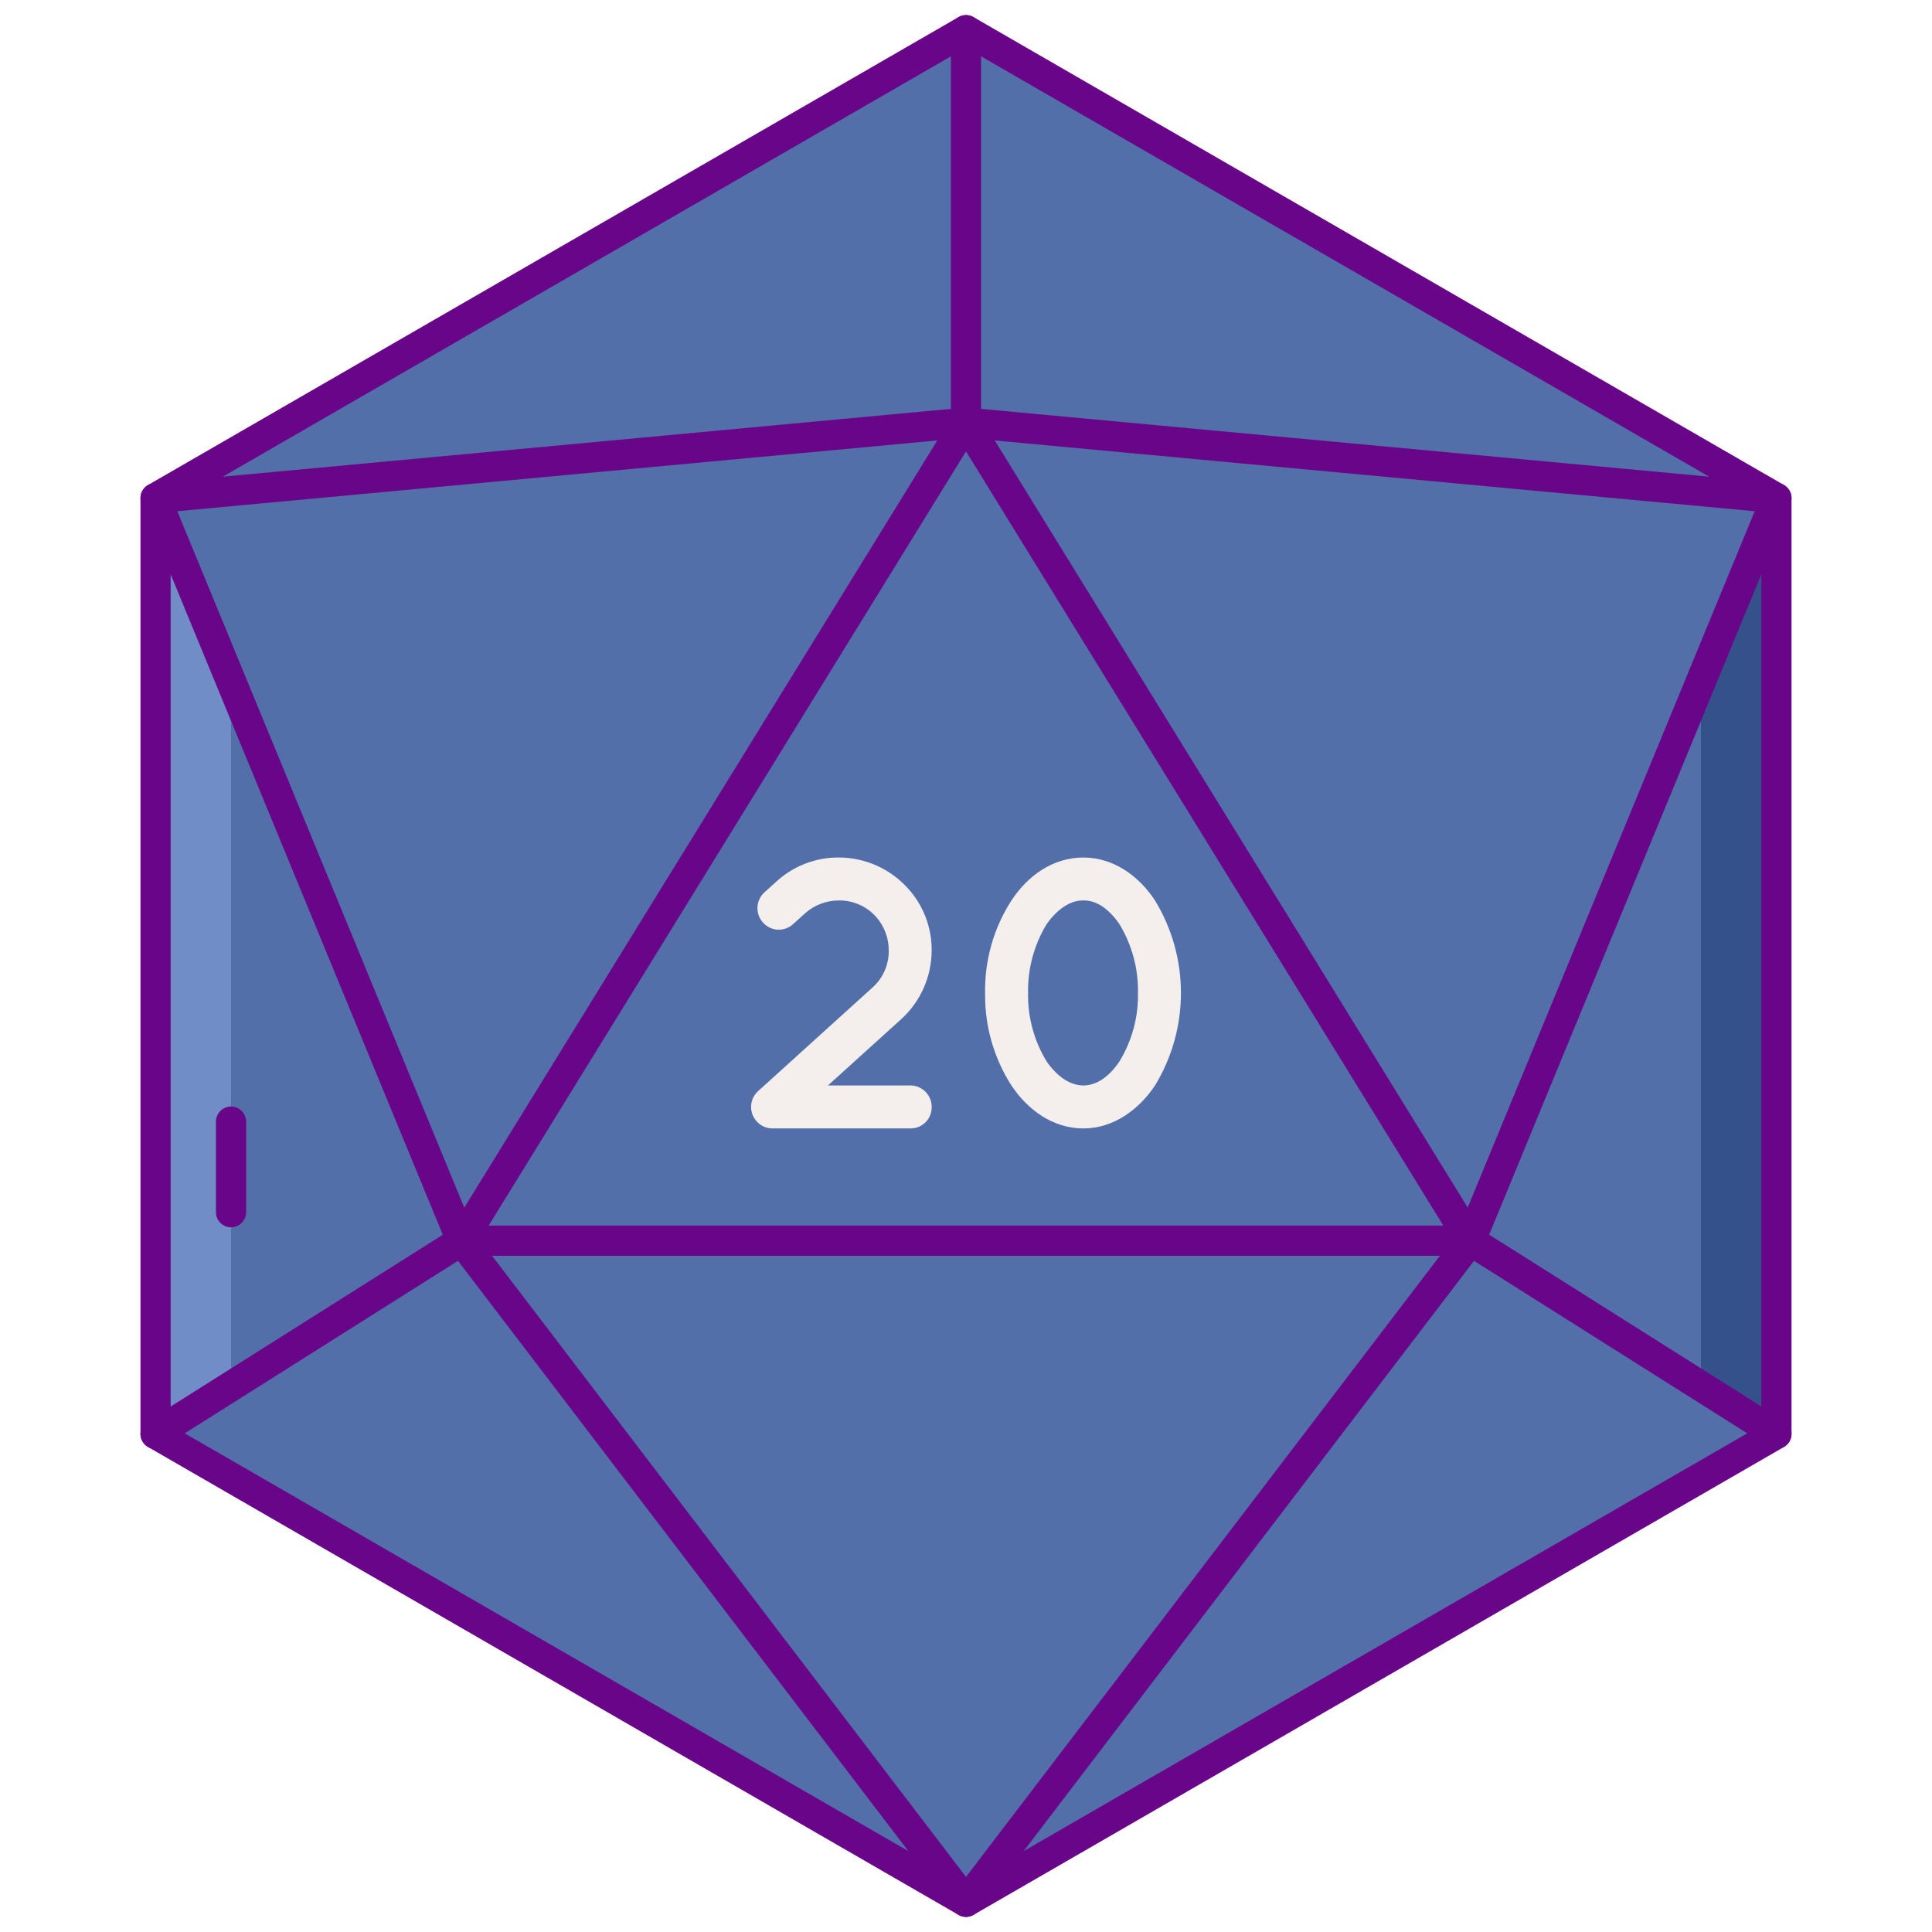
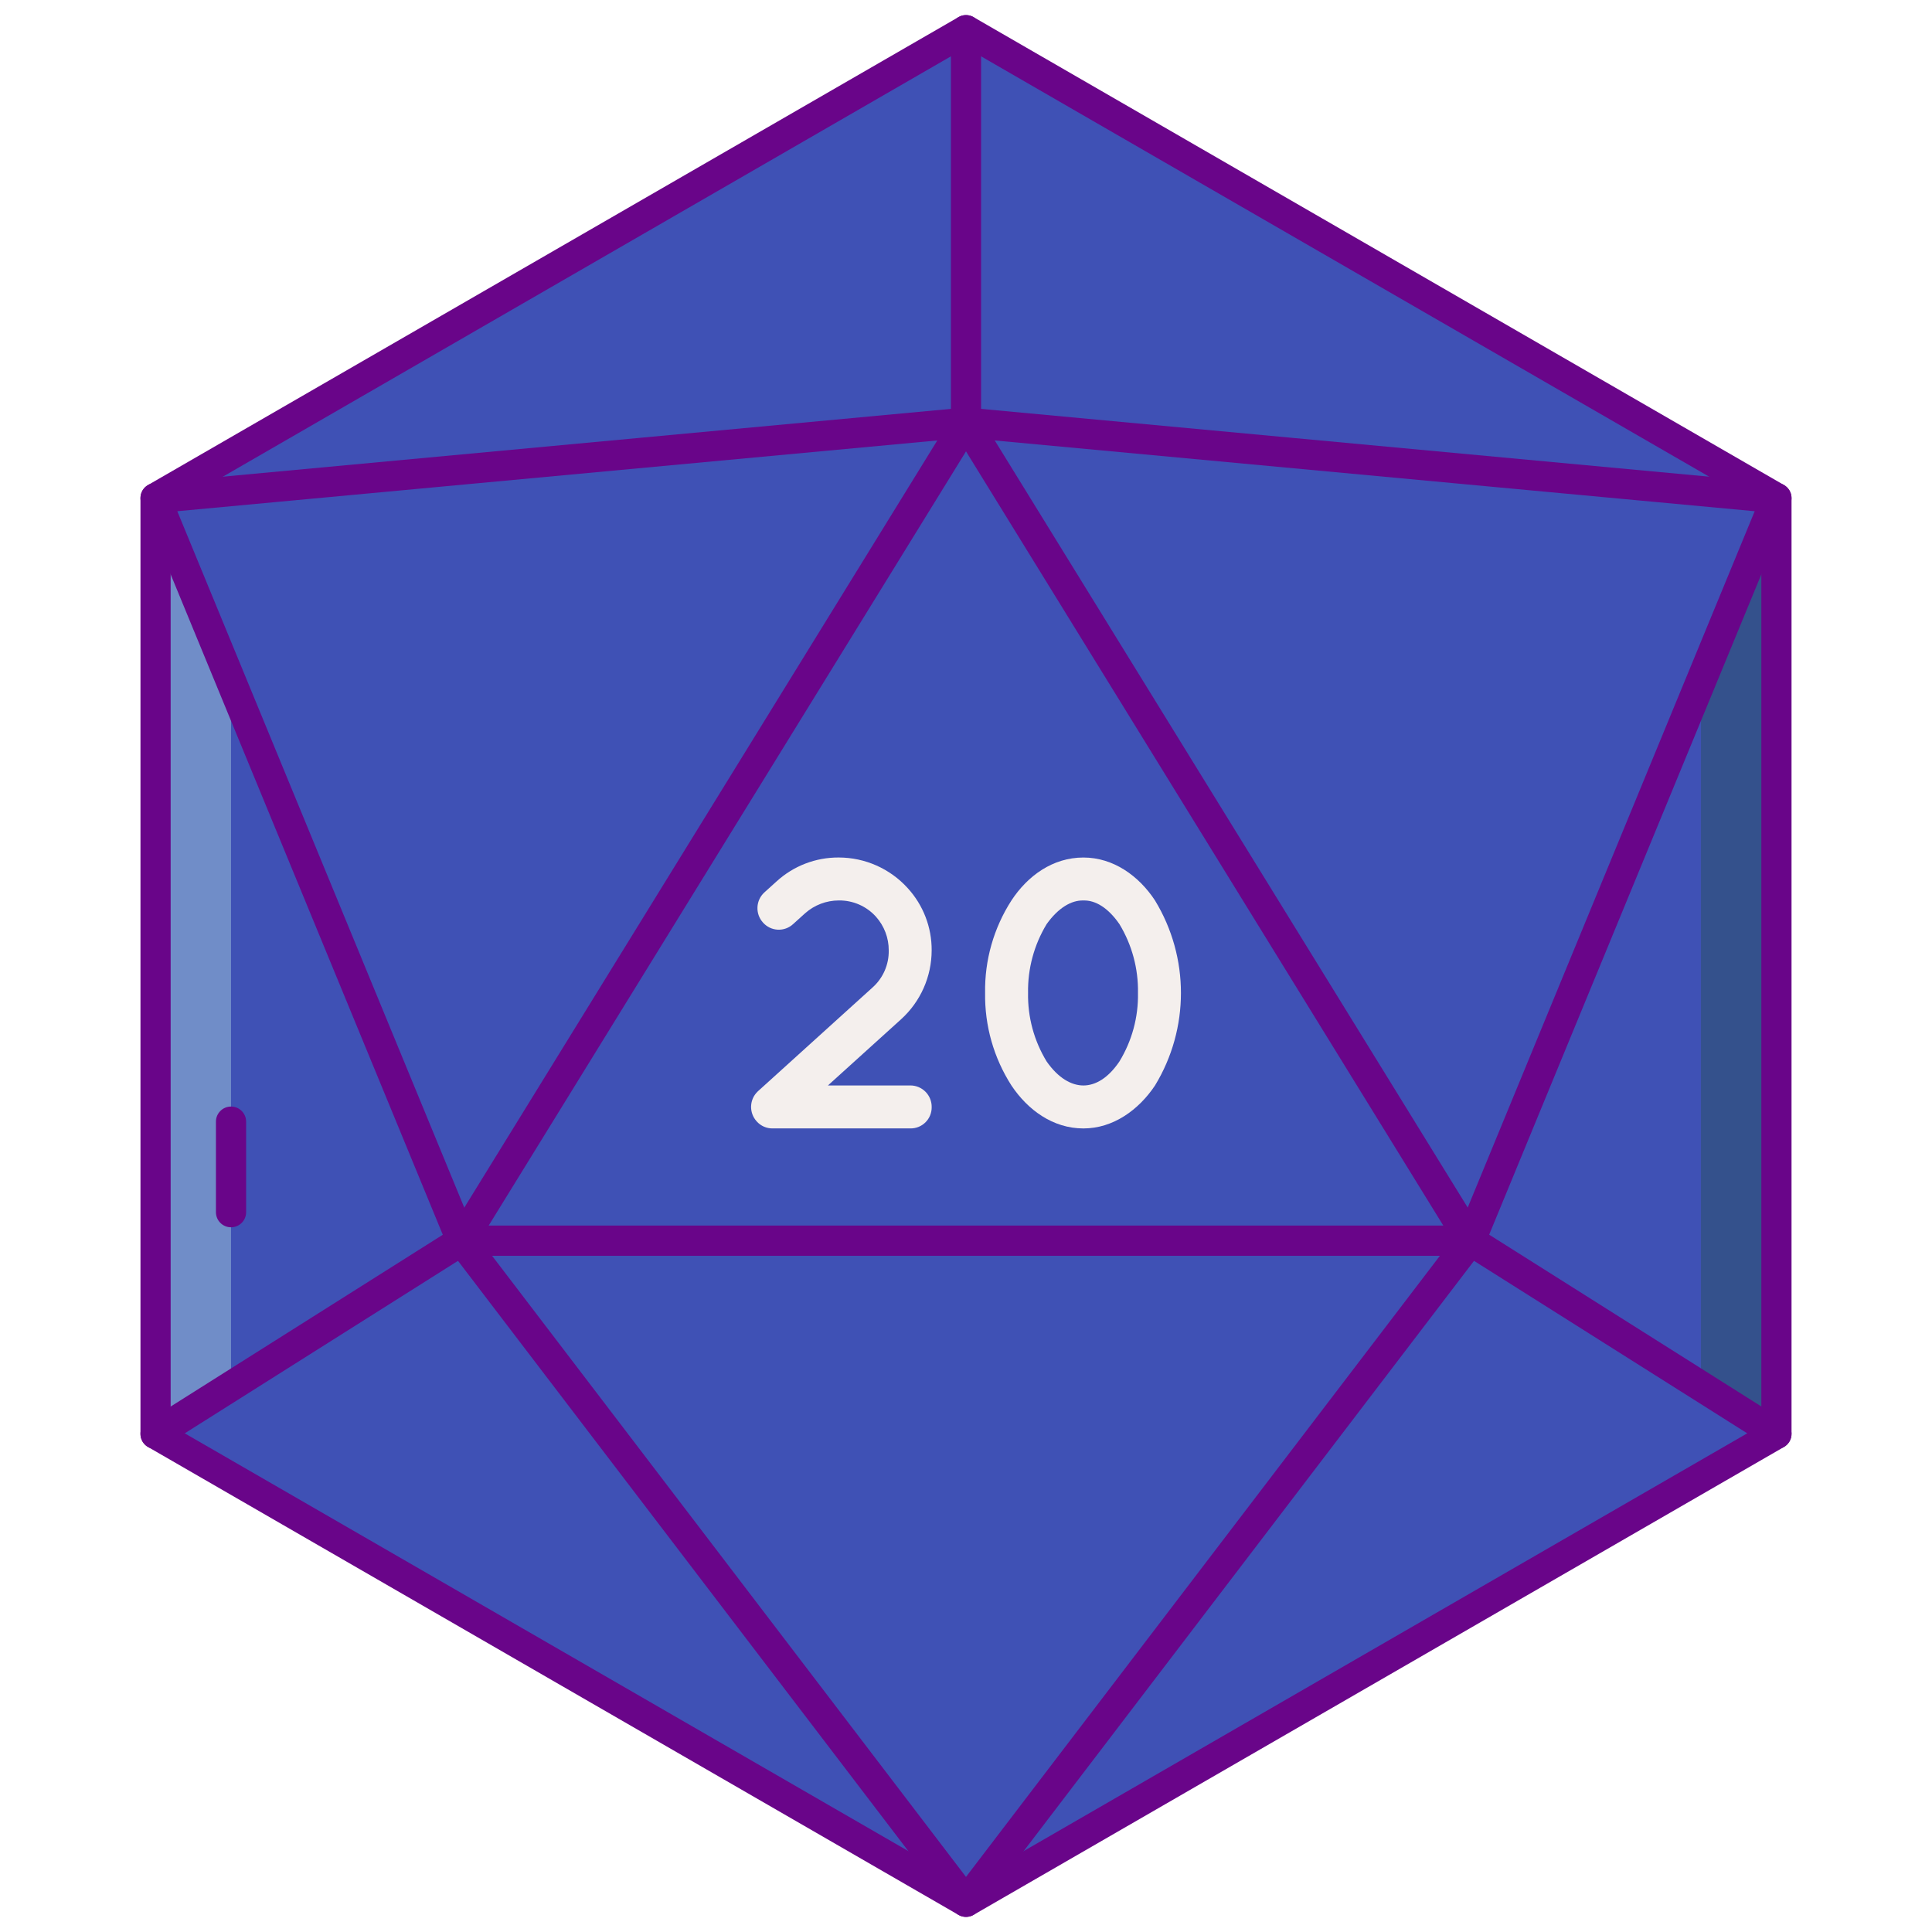
<svg xmlns="http://www.w3.org/2000/svg" height="512" viewBox="0 0 256 256" width="512">
-   <path d="m20.613 66v124l107.387 62 107.387-62v-124l-107.387-62z" fill="#526faa" />
+   <path d="m20.613 66v124l107.387 62 107.387-62v-124l-107.387-62z" fill="#3f51b5" />
  <path d="m20.613 66v124l10-6.314v-93.421z" fill="#708dc8" />
  <path d="m235.387 66v124l-10-6.314v-93.421z" fill="#34518c" />
  <g fill="#690589">
    <path d="m128 254a2 2 0 0 1 -1-.268l-107.387-62a2 2 0 0 1 -1-1.732v-124a2 2 0 0 1 1-1.732l107.387-62a2 2 0 0 1 2 0l107.387 62a2 2 0 0 1 1 1.732v124a2 2 0 0 1 -1 1.732l-107.387 62a2 2 0 0 1 -1 .268zm-105.387-65.155 105.387 60.845 105.387-60.845v-121.69l-105.387-60.845-105.387 60.845z" />
    <path d="m128 58a2 2 0 0 1 -2-2v-52a2 2 0 0 1 4 0v52a2 2 0 0 1 -2 2z" />
    <path d="m194.835 166.4h-133.67a2 2 0 0 1 -1.7-3.05l66.835-108.4a2 2 0 0 1 3.406 0l66.835 108.4a2 2 0 0 1 -1.7 3.05zm-130.087-4h126.5l-63.248-102.59z" />
    <path d="m128 254a2 2 0 0 1 -1.59-.787l-66.835-87.6a2 2 0 0 1 1.59-3.212h133.67a2 2 0 0 1 1.59 3.212l-66.835 87.6a2 2 0 0 1 -1.59.787zm-62.795-87.6 62.795 82.3 62.794-82.3z" />
  </g>
  <path d="m123.452 146.7a2.781 2.781 0 0 1 -2.821 2.821h-18.256a2.763 2.763 0 0 1 -2.1-.923 2.834 2.834 0 0 1 .154-4l15.179-13.744a6.429 6.429 0 0 0 2.154-4.923 6.643 6.643 0 0 0 -1.692-4.462 6.507 6.507 0 0 0 -4.923-2.154 6.734 6.734 0 0 0 -4.462 1.693l-1.59 1.436a2.791 2.791 0 0 1 -4-.206 2.837 2.837 0 0 1 .2-4l1.59-1.435a12.112 12.112 0 0 1 8.257-3.18 12.345 12.345 0 0 1 9.128 4.051 12.112 12.112 0 0 1 3.18 8.257 12.346 12.346 0 0 1 -4.052 9.128l-9.692 8.769h10.923a2.825 2.825 0 0 1 2.823 2.872z" fill="#f4efed" />
  <path d="m130.532 131.575a21.962 21.962 0 0 1 3.487-12.257c2.154-3.282 5.487-5.692 9.539-5.692 3.948 0 7.333 2.41 9.487 5.692a23.578 23.578 0 0 1 0 24.513c-2.154 3.231-5.539 5.693-9.487 5.693-4.052 0-7.385-2.462-9.539-5.693a22.081 22.081 0 0 1 -3.487-12.256zm20.256 0a17.013 17.013 0 0 0 -2.461-9.128c-1.487-2.154-3.18-3.18-4.769-3.129-1.59-.051-3.334.975-4.872 3.129a17.013 17.013 0 0 0 -2.462 9.128 16.828 16.828 0 0 0 2.462 9.077c1.538 2.205 3.282 3.179 4.872 3.179s3.282-.974 4.769-3.179a16.828 16.828 0 0 0 2.461-9.077z" fill="#f4efed" />
  <path d="m30.613 162.623a2 2 0 0 1 -2-2v-12a2 2 0 0 1 4 0v12a2 2 0 0 1 -2 2z" fill="#690589" />
  <path d="m235.385 192a2 2 0 0 1 -1.066-.31l-40.554-25.6a2 2 0 0 1 -.781-2.454l39.523-95.896-104.507-9.731-104.507 9.731 39.519 95.9a2 2 0 0 1 -.781 2.453l-40.55 25.6a2 2 0 0 1 -2.136-3.382l39.128-24.7-39.909-96.849a2 2 0 0 1 1.663-2.753l107.387-10a1.927 1.927 0 0 1 .372 0l107.387 10a2 2 0 0 1 1.663 2.753l-39.913 96.838 39.132 24.7a2 2 0 0 1 -1.07 3.692z" fill="#690589" />
</svg>
